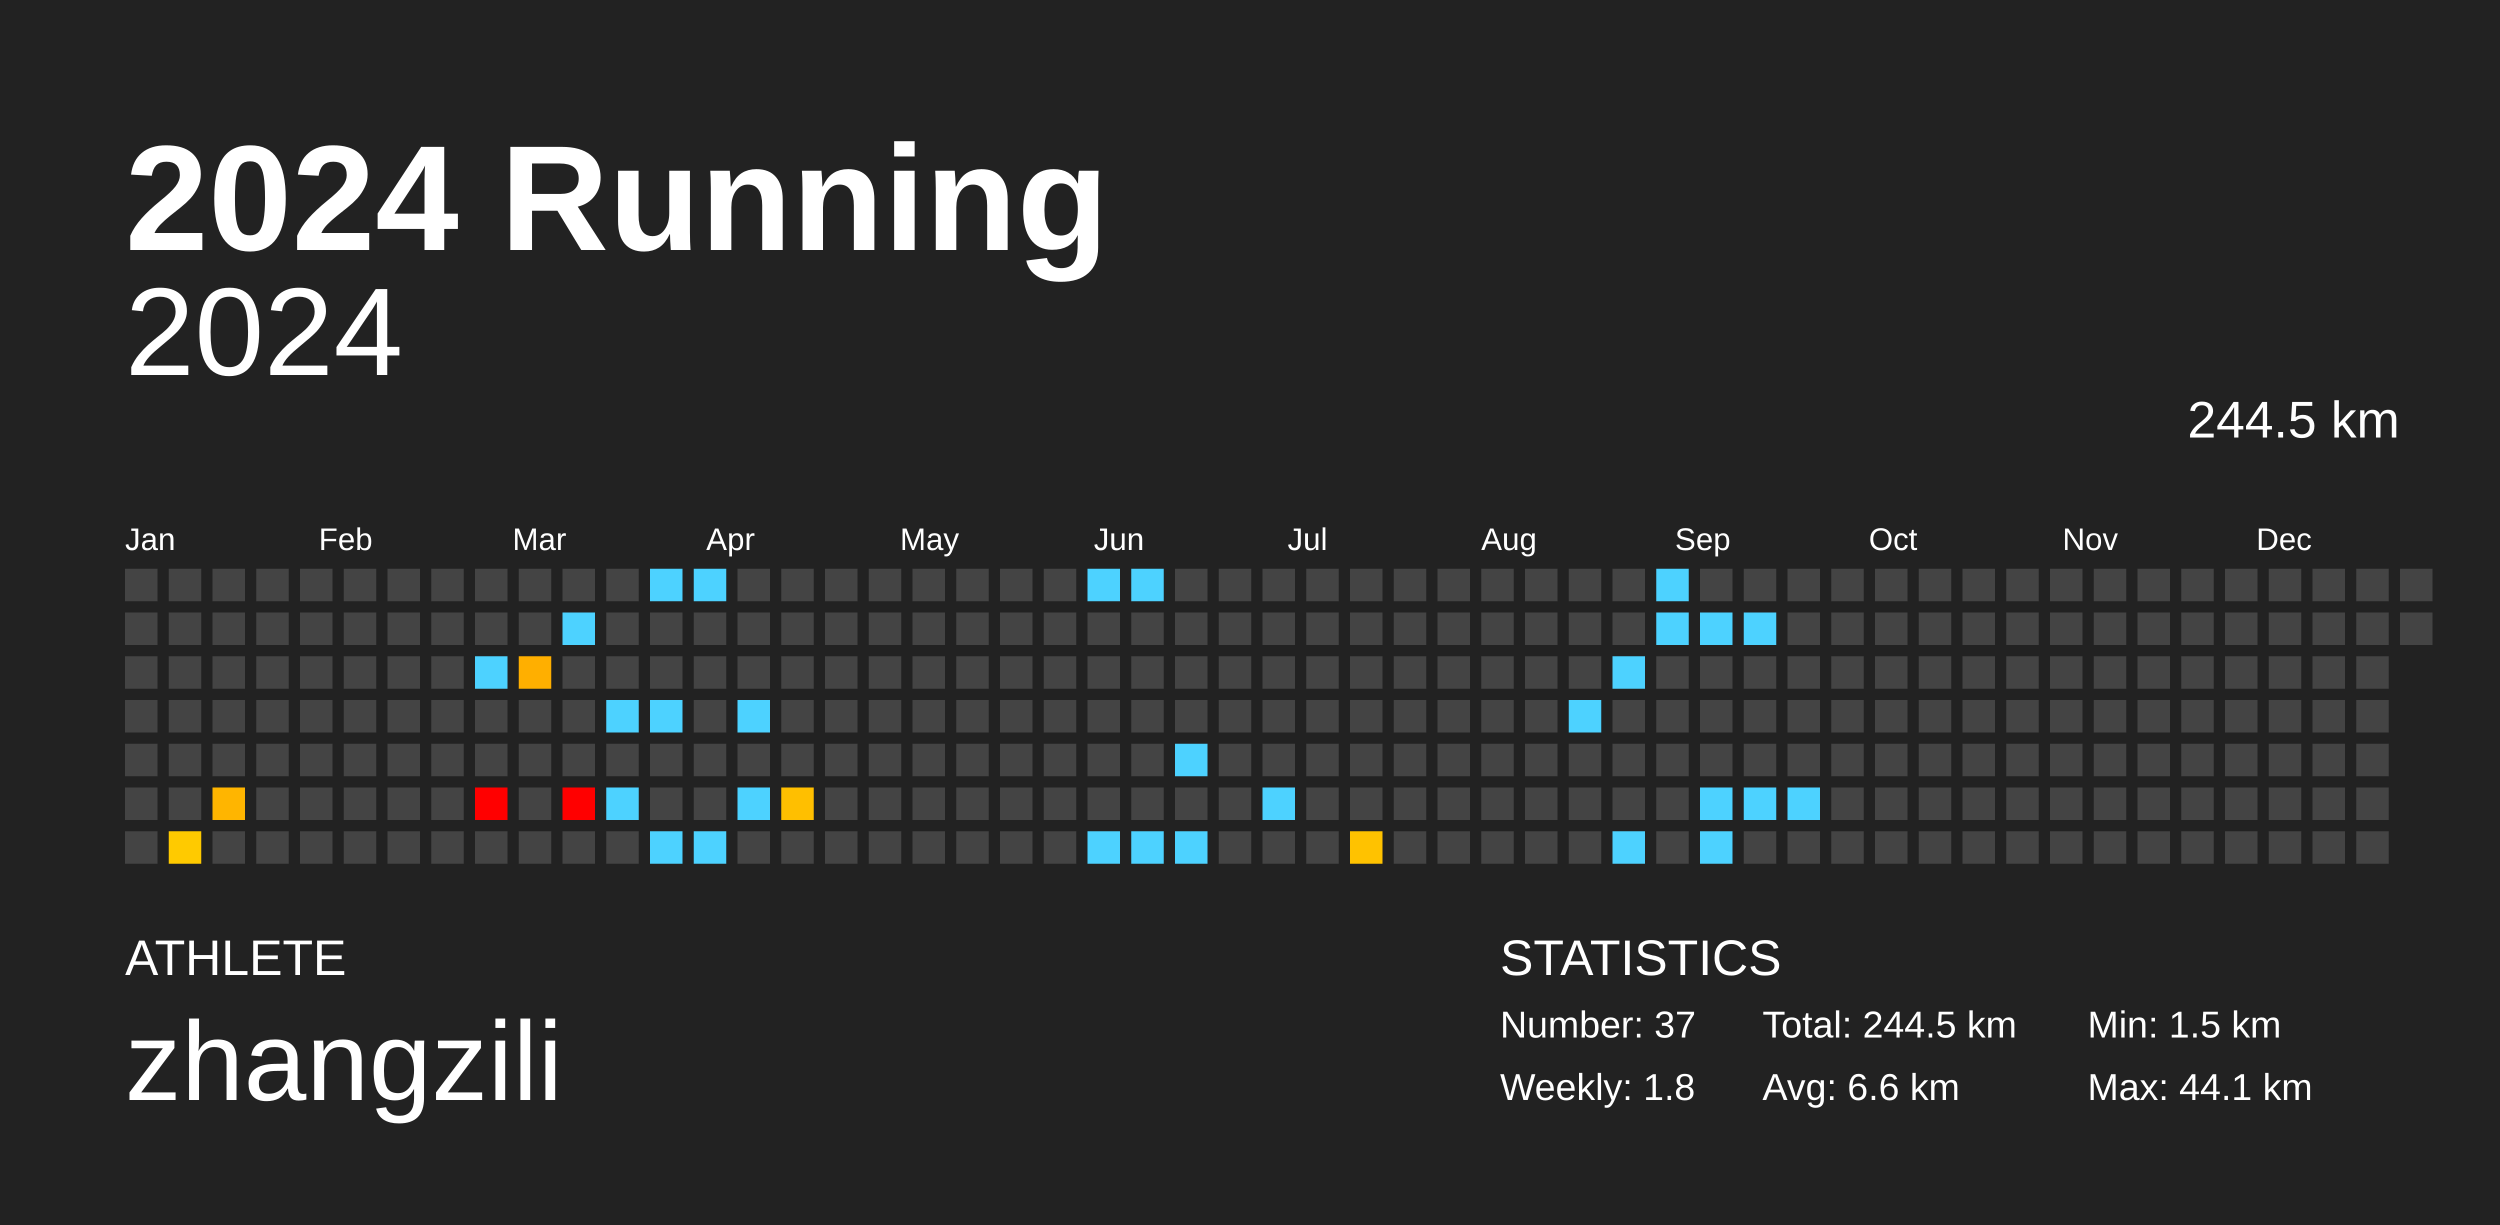
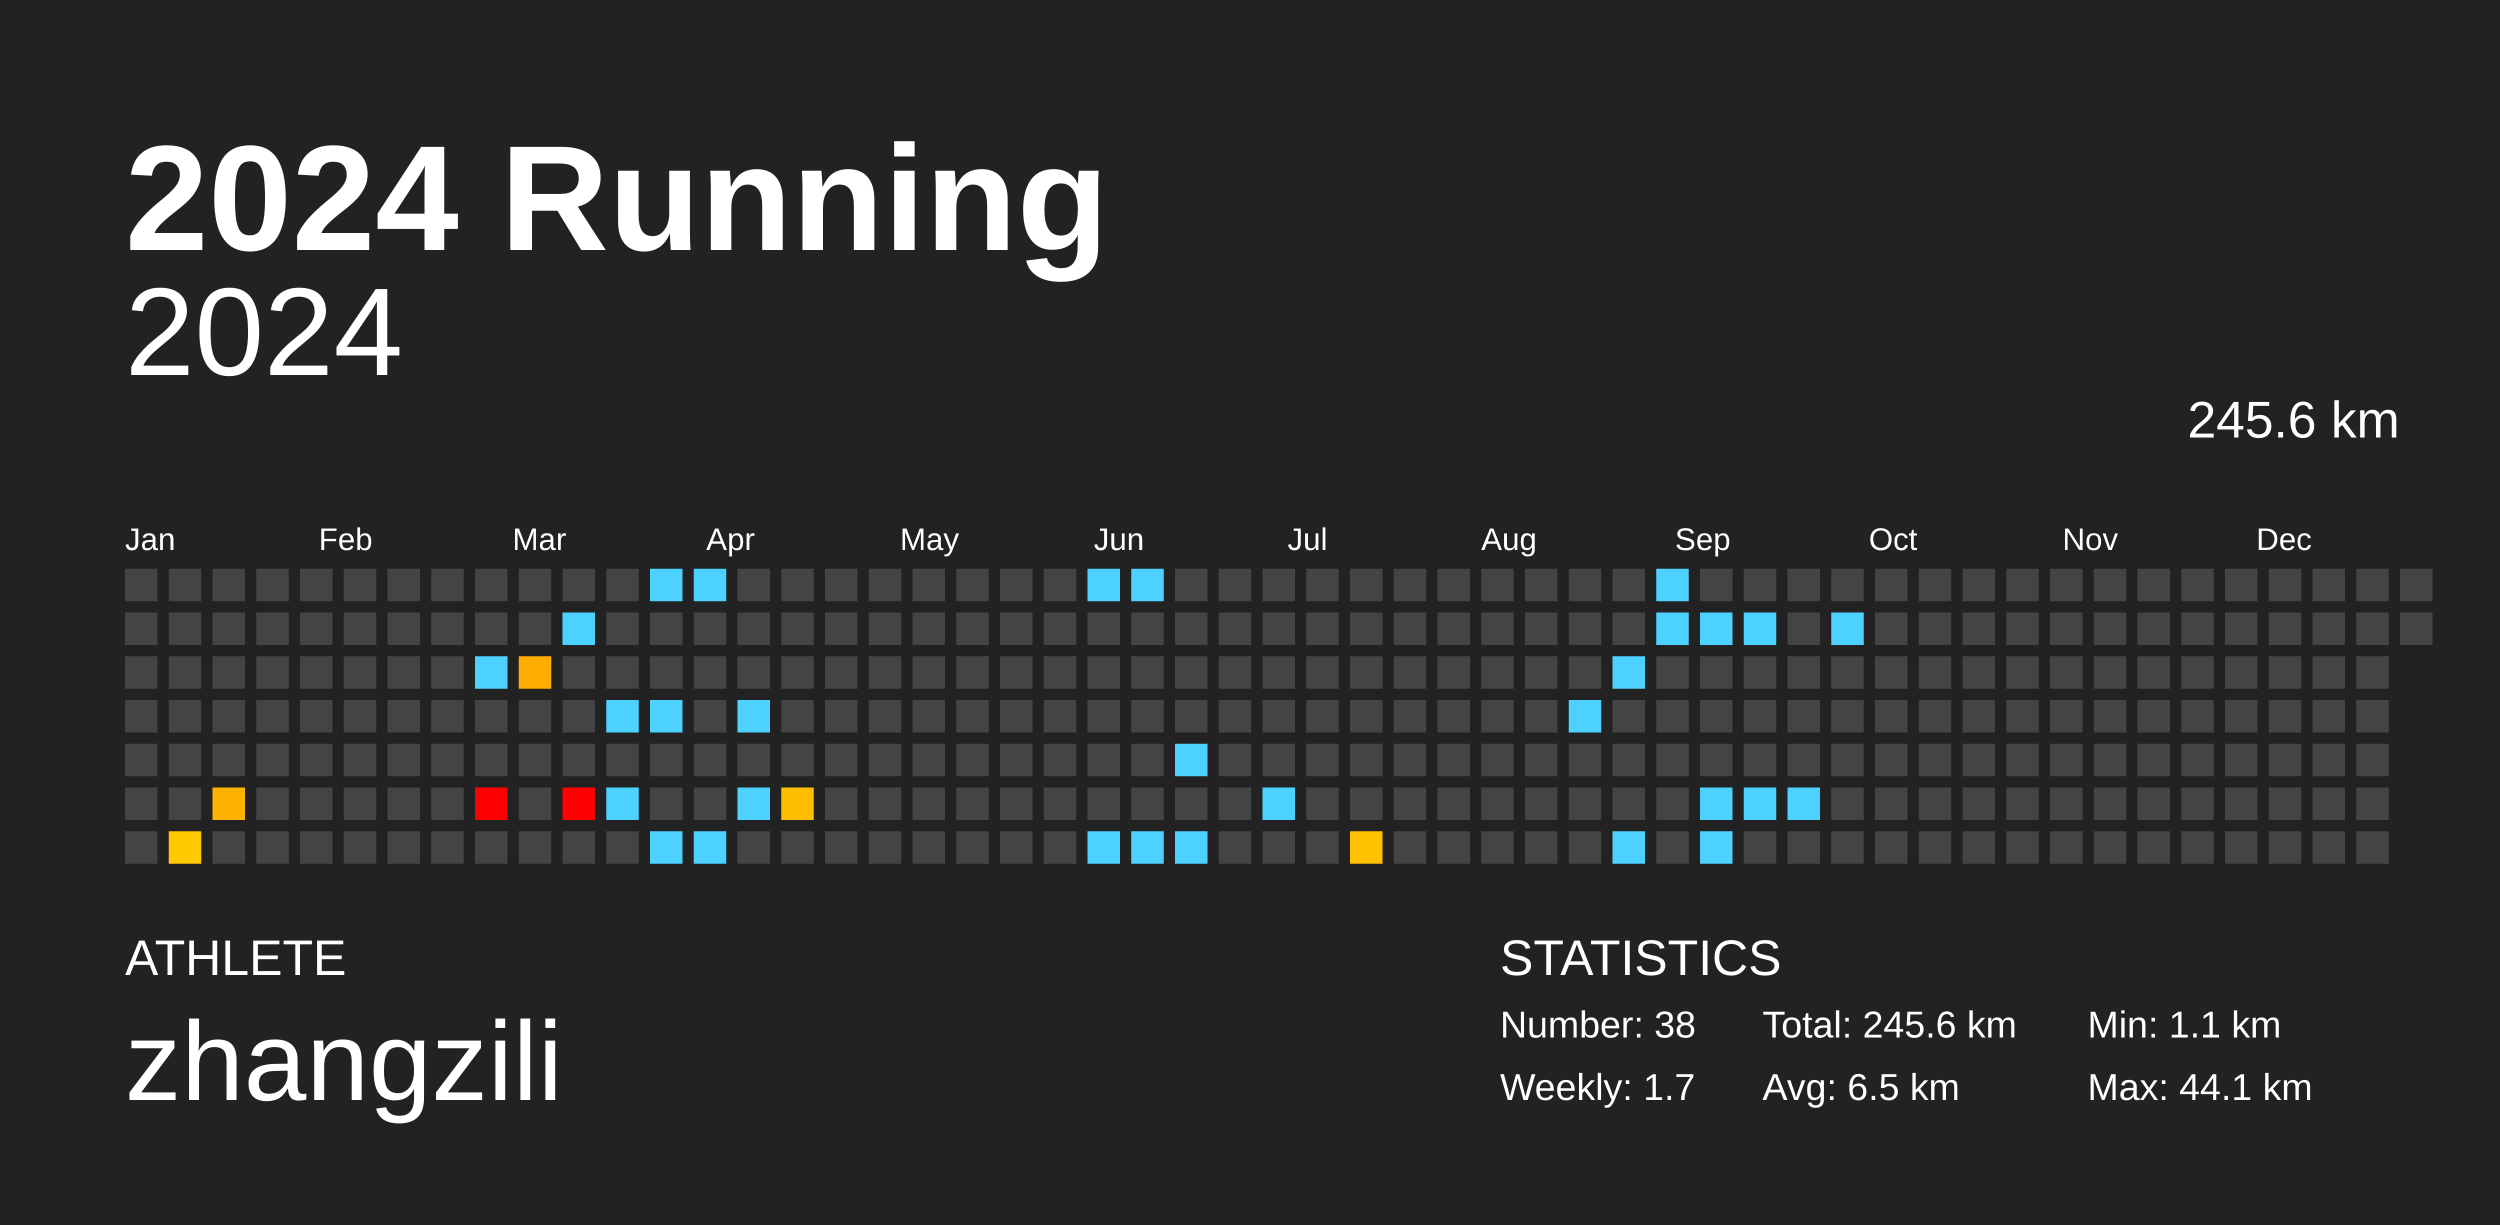
<svg xmlns="http://www.w3.org/2000/svg" baseProfile="full" height="98mm" version="1.1" viewBox="0,0,200,98" width="200mm">
  <defs />
  <rect fill="#222222" height="98" width="200" x="0" y="0" />
  <text fill="#FFFFFF" style="font-size:12px; font-family:Arial; font-weight:bold;" x="10" y="20">2024 Running</text>
  <text fill="#FFFFFF" style="font-size:4px; font-family:Arial" x="10" y="78">ATHLETE</text>
  <text fill="#FFFFFF" style="font-size:9px; font-family:Arial" x="10" y="88">zhangzili</text>
  <text fill="#FFFFFF" style="font-size:4px; font-family:Arial" x="120" y="78">STATISTICS</text>
-   <text fill="#FFFFFF" style="font-size:3px; font-family:Arial" x="120" y="83">Number: 37</text>
-   <text fill="#FFFFFF" style="font-size:3px; font-family:Arial" x="120" y="88">Weekly: 1.8</text>
-   <text fill="#FFFFFF" style="font-size:3px; font-family:Arial" x="141" y="83">Total: 244.5 km</text>
-   <text fill="#FFFFFF" style="font-size:3px; font-family:Arial" x="141" y="88">Avg: 6.6 km</text>
-   <text fill="#FFFFFF" style="font-size:3px; font-family:Arial" x="167" y="83">Min: 1.5 km</text>
+   <text fill="#FFFFFF" style="font-size:3px; font-family:Arial" x="120" y="83">Number: 38</text>
+   <text fill="#FFFFFF" style="font-size:3px; font-family:Arial" x="120" y="88">Weekly: 1.7</text>
+   <text fill="#FFFFFF" style="font-size:3px; font-family:Arial" x="141" y="83">Total: 245.6 km</text>
+   <text fill="#FFFFFF" style="font-size:3px; font-family:Arial" x="141" y="88">Avg: 6.5 km</text>
+   <text fill="#FFFFFF" style="font-size:3px; font-family:Arial" x="167" y="83">Min: 1.1 km</text>
  <text fill="#FFFFFF" style="font-size:3px; font-family:Arial" x="167" y="88">Max: 44.1 km</text>
  <text alignment-baseline="hanging" fill="#FFFFFF" style="font-size:10.0px; font-family:Arial;" x="10" y="30">2024</text>
-   <text alignment-baseline="hanging" fill="#FFFFFF" style="font-size:4.125px; font-family:Arial;" x="175" y="35">244.5 km</text>
+   <text alignment-baseline="hanging" fill="#FFFFFF" style="font-size:4.125px; font-family:Arial;" x="175" y="35">245.6 km</text>
  <text fill="#FFFFFF" style="font-size:2.5px; font-family:Arial" x="10.0" y="44">Jan</text>
  <text fill="#FFFFFF" style="font-size:2.5px; font-family:Arial" x="25.5" y="44">Feb</text>
  <text fill="#FFFFFF" style="font-size:2.5px; font-family:Arial" x="41.0" y="44">Mar</text>
  <text fill="#FFFFFF" style="font-size:2.5px; font-family:Arial" x="56.5" y="44">Apr</text>
  <text fill="#FFFFFF" style="font-size:2.5px; font-family:Arial" x="72.0" y="44">May</text>
  <text fill="#FFFFFF" style="font-size:2.5px; font-family:Arial" x="87.5" y="44">Jun</text>
  <text fill="#FFFFFF" style="font-size:2.5px; font-family:Arial" x="103.0" y="44">Jul</text>
  <text fill="#FFFFFF" style="font-size:2.5px; font-family:Arial" x="118.5" y="44">Aug</text>
  <text fill="#FFFFFF" style="font-size:2.5px; font-family:Arial" x="134.0" y="44">Sep</text>
  <text fill="#FFFFFF" style="font-size:2.5px; font-family:Arial" x="149.5" y="44">Oct</text>
  <text fill="#FFFFFF" style="font-size:2.5px; font-family:Arial" x="165.0" y="44">Nov</text>
  <text fill="#FFFFFF" style="font-size:2.5px; font-family:Arial" x="180.5" y="44">Dec</text>
  <rect fill="#444444" height="2.6" width="2.6" x="10.0" y="45.5" />
  <rect fill="#444444" height="2.6" width="2.6" x="10.0" y="49.0" />
  <rect fill="#444444" height="2.6" width="2.6" x="10.0" y="52.5" />
  <rect fill="#444444" height="2.6" width="2.6" x="10.0" y="56.0" />
  <rect fill="#444444" height="2.6" width="2.6" x="10.0" y="59.5" />
  <rect fill="#444444" height="2.6" width="2.6" x="10.0" y="63.0" />
  <rect fill="#444444" height="2.6" width="2.6" x="10.0" y="66.5" />
  <rect fill="#444444" height="2.6" width="2.6" x="13.5" y="45.5" />
  <rect fill="#444444" height="2.6" width="2.6" x="13.5" y="49.0" />
  <rect fill="#444444" height="2.6" width="2.6" x="13.5" y="52.5" />
  <rect fill="#444444" height="2.6" width="2.6" x="13.5" y="56.0" />
  <rect fill="#444444" height="2.6" width="2.6" x="13.5" y="59.5" />
  <rect fill="#444444" height="2.6" width="2.6" x="13.5" y="63.0" />
-   <rect fill="#ffca00" height="2.6" width="2.6" x="13.5" y="66.5" />
+   <rect fill="#ffc800" height="2.6" width="2.6" x="13.5" y="66.5" />
  <rect fill="#444444" height="2.6" width="2.6" x="17.0" y="45.5" />
  <rect fill="#444444" height="2.6" width="2.6" x="17.0" y="49.0" />
  <rect fill="#444444" height="2.6" width="2.6" x="17.0" y="52.5" />
  <rect fill="#444444" height="2.6" width="2.6" x="17.0" y="56.0" />
  <rect fill="#444444" height="2.6" width="2.6" x="17.0" y="59.5" />
-   <rect fill="#ffb500" height="2.6" width="2.6" x="17.0" y="63.0" />
+   <rect fill="#ffb300" height="2.6" width="2.6" x="17.0" y="63.0" />
  <rect fill="#444444" height="2.6" width="2.6" x="17.0" y="66.5" />
  <rect fill="#444444" height="2.6" width="2.6" x="20.5" y="45.5" />
  <rect fill="#444444" height="2.6" width="2.6" x="20.5" y="49.0" />
  <rect fill="#444444" height="2.6" width="2.6" x="20.5" y="52.5" />
  <rect fill="#444444" height="2.6" width="2.6" x="20.5" y="56.0" />
  <rect fill="#444444" height="2.6" width="2.6" x="20.5" y="59.5" />
  <rect fill="#444444" height="2.6" width="2.6" x="20.5" y="63.0" />
  <rect fill="#444444" height="2.6" width="2.6" x="20.5" y="66.5" />
  <rect fill="#444444" height="2.6" width="2.6" x="24.0" y="45.5" />
  <rect fill="#444444" height="2.6" width="2.6" x="24.0" y="49.0" />
  <rect fill="#444444" height="2.6" width="2.6" x="24.0" y="52.5" />
  <rect fill="#444444" height="2.6" width="2.6" x="24.0" y="56.0" />
  <rect fill="#444444" height="2.6" width="2.6" x="24.0" y="59.5" />
  <rect fill="#444444" height="2.6" width="2.6" x="24.0" y="63.0" />
  <rect fill="#444444" height="2.6" width="2.6" x="24.0" y="66.5" />
  <rect fill="#444444" height="2.6" width="2.6" x="27.5" y="45.5" />
  <rect fill="#444444" height="2.6" width="2.6" x="27.5" y="49.0" />
  <rect fill="#444444" height="2.6" width="2.6" x="27.5" y="52.5" />
  <rect fill="#444444" height="2.6" width="2.6" x="27.5" y="56.0" />
  <rect fill="#444444" height="2.6" width="2.6" x="27.5" y="59.5" />
  <rect fill="#444444" height="2.6" width="2.6" x="27.5" y="63.0" />
  <rect fill="#444444" height="2.6" width="2.6" x="27.5" y="66.5" />
  <rect fill="#444444" height="2.6" width="2.6" x="31.0" y="45.5" />
  <rect fill="#444444" height="2.6" width="2.6" x="31.0" y="49.0" />
  <rect fill="#444444" height="2.6" width="2.6" x="31.0" y="52.5" />
  <rect fill="#444444" height="2.6" width="2.6" x="31.0" y="56.0" />
  <rect fill="#444444" height="2.6" width="2.6" x="31.0" y="59.5" />
  <rect fill="#444444" height="2.6" width="2.6" x="31.0" y="63.0" />
  <rect fill="#444444" height="2.6" width="2.6" x="31.0" y="66.5" />
  <rect fill="#444444" height="2.6" width="2.6" x="34.5" y="45.5" />
  <rect fill="#444444" height="2.6" width="2.6" x="34.5" y="49.0" />
  <rect fill="#444444" height="2.6" width="2.6" x="34.5" y="52.5" />
  <rect fill="#444444" height="2.6" width="2.6" x="34.5" y="56.0" />
  <rect fill="#444444" height="2.6" width="2.6" x="34.5" y="59.5" />
  <rect fill="#444444" height="2.6" width="2.6" x="34.5" y="63.0" />
  <rect fill="#444444" height="2.6" width="2.6" x="34.5" y="66.5" />
  <rect fill="#444444" height="2.6" width="2.6" x="38.0" y="45.5" />
  <rect fill="#444444" height="2.6" width="2.6" x="38.0" y="49.0" />
  <rect fill="#4dd2ff" height="2.6" width="2.6" x="38.0" y="52.5" />
  <rect fill="#444444" height="2.6" width="2.6" x="38.0" y="56.0" />
  <rect fill="#444444" height="2.6" width="2.6" x="38.0" y="59.5" />
  <rect fill="red" height="2.6" width="2.6" x="38.0" y="63.0" />
  <rect fill="#444444" height="2.6" width="2.6" x="38.0" y="66.5" />
  <rect fill="#444444" height="2.6" width="2.6" x="41.5" y="45.5" />
  <rect fill="#444444" height="2.6" width="2.6" x="41.5" y="49.0" />
-   <rect fill="#ffaf00" height="2.6" width="2.6" x="41.5" y="52.5" />
+   <rect fill="#ffad00" height="2.6" width="2.6" x="41.5" y="52.5" />
  <rect fill="#444444" height="2.6" width="2.6" x="41.5" y="56.0" />
  <rect fill="#444444" height="2.6" width="2.6" x="41.5" y="59.5" />
  <rect fill="#444444" height="2.6" width="2.6" x="41.5" y="63.0" />
  <rect fill="#444444" height="2.6" width="2.6" x="41.5" y="66.5" />
  <rect fill="#444444" height="2.6" width="2.6" x="45.0" y="45.5" />
  <rect fill="#4dd2ff" height="2.6" width="2.6" x="45.0" y="49.0" />
  <rect fill="#444444" height="2.6" width="2.6" x="45.0" y="52.5" />
  <rect fill="#444444" height="2.6" width="2.6" x="45.0" y="56.0" />
  <rect fill="#444444" height="2.6" width="2.6" x="45.0" y="59.5" />
  <rect fill="red" height="2.6" width="2.6" x="45.0" y="63.0" />
  <rect fill="#444444" height="2.6" width="2.6" x="45.0" y="66.5" />
  <rect fill="#444444" height="2.6" width="2.6" x="48.5" y="45.5" />
  <rect fill="#444444" height="2.6" width="2.6" x="48.5" y="49.0" />
  <rect fill="#444444" height="2.6" width="2.6" x="48.5" y="52.5" />
  <rect fill="#4dd2ff" height="2.6" width="2.6" x="48.5" y="56.0" />
  <rect fill="#444444" height="2.6" width="2.6" x="48.5" y="59.5" />
  <rect fill="#4dd2ff" height="2.6" width="2.6" x="48.5" y="63.0" />
  <rect fill="#444444" height="2.6" width="2.6" x="48.5" y="66.5" />
  <rect fill="#4dd2ff" height="2.6" width="2.6" x="52.0" y="45.5" />
  <rect fill="#444444" height="2.6" width="2.6" x="52.0" y="49.0" />
  <rect fill="#444444" height="2.6" width="2.6" x="52.0" y="52.5" />
  <rect fill="#4dd2ff" height="2.6" width="2.6" x="52.0" y="56.0" />
  <rect fill="#444444" height="2.6" width="2.6" x="52.0" y="59.5" />
  <rect fill="#444444" height="2.6" width="2.6" x="52.0" y="63.0" />
  <rect fill="#4dd2ff" height="2.6" width="2.6" x="52.0" y="66.5" />
  <rect fill="#4dd2ff" height="2.6" width="2.6" x="55.5" y="45.5" />
  <rect fill="#444444" height="2.6" width="2.6" x="55.5" y="49.0" />
  <rect fill="#444444" height="2.6" width="2.6" x="55.5" y="52.5" />
  <rect fill="#444444" height="2.6" width="2.6" x="55.5" y="56.0" />
  <rect fill="#444444" height="2.6" width="2.6" x="55.5" y="59.5" />
  <rect fill="#444444" height="2.6" width="2.6" x="55.5" y="63.0" />
  <rect fill="#4dd2ff" height="2.6" width="2.6" x="55.5" y="66.5" />
  <rect fill="#444444" height="2.6" width="2.6" x="59.0" y="45.5" />
  <rect fill="#444444" height="2.6" width="2.6" x="59.0" y="49.0" />
  <rect fill="#444444" height="2.6" width="2.6" x="59.0" y="52.5" />
  <rect fill="#4dd2ff" height="2.6" width="2.6" x="59.0" y="56.0" />
  <rect fill="#444444" height="2.6" width="2.6" x="59.0" y="59.5" />
  <rect fill="#4dd2ff" height="2.6" width="2.6" x="59.0" y="63.0" />
  <rect fill="#444444" height="2.6" width="2.6" x="59.0" y="66.5" />
  <rect fill="#444444" height="2.6" width="2.6" x="62.5" y="45.5" />
  <rect fill="#444444" height="2.6" width="2.6" x="62.5" y="49.0" />
  <rect fill="#444444" height="2.6" width="2.6" x="62.5" y="52.5" />
  <rect fill="#444444" height="2.6" width="2.6" x="62.5" y="56.0" />
  <rect fill="#444444" height="2.6" width="2.6" x="62.5" y="59.5" />
-   <rect fill="#ffbf00" height="2.6" width="2.6" x="62.5" y="63.0" />
+   <rect fill="#ffbd00" height="2.6" width="2.6" x="62.5" y="63.0" />
  <rect fill="#444444" height="2.6" width="2.6" x="62.5" y="66.5" />
  <rect fill="#444444" height="2.6" width="2.6" x="66.0" y="45.5" />
  <rect fill="#444444" height="2.6" width="2.6" x="66.0" y="49.0" />
  <rect fill="#444444" height="2.6" width="2.6" x="66.0" y="52.5" />
  <rect fill="#444444" height="2.6" width="2.6" x="66.0" y="56.0" />
  <rect fill="#444444" height="2.6" width="2.6" x="66.0" y="59.5" />
  <rect fill="#444444" height="2.6" width="2.6" x="66.0" y="63.0" />
  <rect fill="#444444" height="2.6" width="2.6" x="66.0" y="66.5" />
  <rect fill="#444444" height="2.6" width="2.6" x="69.5" y="45.5" />
  <rect fill="#444444" height="2.6" width="2.6" x="69.5" y="49.0" />
  <rect fill="#444444" height="2.6" width="2.6" x="69.5" y="52.5" />
  <rect fill="#444444" height="2.6" width="2.6" x="69.5" y="56.0" />
  <rect fill="#444444" height="2.6" width="2.6" x="69.5" y="59.5" />
  <rect fill="#444444" height="2.6" width="2.6" x="69.5" y="63.0" />
  <rect fill="#444444" height="2.6" width="2.6" x="69.5" y="66.5" />
  <rect fill="#444444" height="2.6" width="2.6" x="73.0" y="45.5" />
  <rect fill="#444444" height="2.6" width="2.6" x="73.0" y="49.0" />
  <rect fill="#444444" height="2.6" width="2.6" x="73.0" y="52.5" />
  <rect fill="#444444" height="2.6" width="2.6" x="73.0" y="56.0" />
  <rect fill="#444444" height="2.6" width="2.6" x="73.0" y="59.5" />
  <rect fill="#444444" height="2.6" width="2.6" x="73.0" y="63.0" />
  <rect fill="#444444" height="2.6" width="2.6" x="73.0" y="66.5" />
  <rect fill="#444444" height="2.6" width="2.6" x="76.5" y="45.5" />
  <rect fill="#444444" height="2.6" width="2.6" x="76.5" y="49.0" />
  <rect fill="#444444" height="2.6" width="2.6" x="76.5" y="52.5" />
  <rect fill="#444444" height="2.6" width="2.6" x="76.5" y="56.0" />
  <rect fill="#444444" height="2.6" width="2.6" x="76.5" y="59.5" />
  <rect fill="#444444" height="2.6" width="2.6" x="76.5" y="63.0" />
  <rect fill="#444444" height="2.6" width="2.6" x="76.5" y="66.5" />
  <rect fill="#444444" height="2.6" width="2.6" x="80.0" y="45.5" />
  <rect fill="#444444" height="2.6" width="2.6" x="80.0" y="49.0" />
  <rect fill="#444444" height="2.6" width="2.6" x="80.0" y="52.5" />
  <rect fill="#444444" height="2.6" width="2.6" x="80.0" y="56.0" />
  <rect fill="#444444" height="2.6" width="2.6" x="80.0" y="59.5" />
  <rect fill="#444444" height="2.6" width="2.6" x="80.0" y="63.0" />
  <rect fill="#444444" height="2.6" width="2.6" x="80.0" y="66.5" />
  <rect fill="#444444" height="2.6" width="2.6" x="83.5" y="45.5" />
  <rect fill="#444444" height="2.6" width="2.6" x="83.5" y="49.0" />
  <rect fill="#444444" height="2.6" width="2.6" x="83.5" y="52.5" />
  <rect fill="#444444" height="2.6" width="2.6" x="83.5" y="56.0" />
  <rect fill="#444444" height="2.6" width="2.6" x="83.5" y="59.5" />
  <rect fill="#444444" height="2.6" width="2.6" x="83.5" y="63.0" />
  <rect fill="#444444" height="2.6" width="2.6" x="83.5" y="66.5" />
  <rect fill="#4dd2ff" height="2.6" width="2.6" x="87.0" y="45.5" />
  <rect fill="#444444" height="2.6" width="2.6" x="87.0" y="49.0" />
  <rect fill="#444444" height="2.6" width="2.6" x="87.0" y="52.5" />
  <rect fill="#444444" height="2.6" width="2.6" x="87.0" y="56.0" />
  <rect fill="#444444" height="2.6" width="2.6" x="87.0" y="59.5" />
  <rect fill="#444444" height="2.6" width="2.6" x="87.0" y="63.0" />
  <rect fill="#4dd2ff" height="2.6" width="2.6" x="87.0" y="66.5" />
  <rect fill="#4dd2ff" height="2.6" width="2.6" x="90.5" y="45.5" />
  <rect fill="#444444" height="2.6" width="2.6" x="90.5" y="49.0" />
  <rect fill="#444444" height="2.6" width="2.6" x="90.5" y="52.5" />
  <rect fill="#444444" height="2.6" width="2.6" x="90.5" y="56.0" />
  <rect fill="#444444" height="2.6" width="2.6" x="90.5" y="59.5" />
  <rect fill="#444444" height="2.6" width="2.6" x="90.5" y="63.0" />
  <rect fill="#4dd2ff" height="2.6" width="2.6" x="90.5" y="66.5" />
  <rect fill="#444444" height="2.6" width="2.6" x="94.0" y="45.5" />
  <rect fill="#444444" height="2.6" width="2.6" x="94.0" y="49.0" />
  <rect fill="#444444" height="2.6" width="2.6" x="94.0" y="52.5" />
  <rect fill="#444444" height="2.6" width="2.6" x="94.0" y="56.0" />
  <rect fill="#4dd2ff" height="2.6" width="2.6" x="94.0" y="59.5" />
  <rect fill="#444444" height="2.6" width="2.6" x="94.0" y="63.0" />
  <rect fill="#4dd2ff" height="2.6" width="2.6" x="94.0" y="66.5" />
  <rect fill="#444444" height="2.6" width="2.6" x="97.5" y="45.5" />
  <rect fill="#444444" height="2.6" width="2.6" x="97.5" y="49.0" />
  <rect fill="#444444" height="2.6" width="2.6" x="97.5" y="52.5" />
  <rect fill="#444444" height="2.6" width="2.6" x="97.5" y="56.0" />
  <rect fill="#444444" height="2.6" width="2.6" x="97.5" y="59.5" />
  <rect fill="#444444" height="2.6" width="2.6" x="97.5" y="63.0" />
  <rect fill="#444444" height="2.6" width="2.6" x="97.5" y="66.5" />
  <rect fill="#444444" height="2.6" width="2.6" x="101.0" y="45.5" />
  <rect fill="#444444" height="2.6" width="2.6" x="101.0" y="49.0" />
  <rect fill="#444444" height="2.6" width="2.6" x="101.0" y="52.5" />
  <rect fill="#444444" height="2.6" width="2.6" x="101.0" y="56.0" />
  <rect fill="#444444" height="2.6" width="2.6" x="101.0" y="59.5" />
  <rect fill="#4dd2ff" height="2.6" width="2.6" x="101.0" y="63.0" />
  <rect fill="#444444" height="2.6" width="2.6" x="101.0" y="66.5" />
  <rect fill="#444444" height="2.6" width="2.6" x="104.5" y="45.5" />
  <rect fill="#444444" height="2.6" width="2.6" x="104.5" y="49.0" />
  <rect fill="#444444" height="2.6" width="2.6" x="104.5" y="52.5" />
  <rect fill="#444444" height="2.6" width="2.6" x="104.5" y="56.0" />
  <rect fill="#444444" height="2.6" width="2.6" x="104.5" y="59.5" />
  <rect fill="#444444" height="2.6" width="2.6" x="104.5" y="63.0" />
  <rect fill="#444444" height="2.6" width="2.6" x="104.5" y="66.5" />
  <rect fill="#444444" height="2.6" width="2.6" x="108.0" y="45.5" />
  <rect fill="#444444" height="2.6" width="2.6" x="108.0" y="49.0" />
  <rect fill="#444444" height="2.6" width="2.6" x="108.0" y="52.5" />
  <rect fill="#444444" height="2.6" width="2.6" x="108.0" y="56.0" />
  <rect fill="#444444" height="2.6" width="2.6" x="108.0" y="59.5" />
  <rect fill="#444444" height="2.6" width="2.6" x="108.0" y="63.0" />
-   <rect fill="#ffc200" height="2.6" width="2.6" x="108.0" y="66.5" />
+   <rect fill="#ffc000" height="2.6" width="2.6" x="108.0" y="66.5" />
  <rect fill="#444444" height="2.6" width="2.6" x="111.5" y="45.5" />
  <rect fill="#444444" height="2.6" width="2.6" x="111.5" y="49.0" />
  <rect fill="#444444" height="2.6" width="2.6" x="111.5" y="52.5" />
  <rect fill="#444444" height="2.6" width="2.6" x="111.5" y="56.0" />
  <rect fill="#444444" height="2.6" width="2.6" x="111.5" y="59.5" />
  <rect fill="#444444" height="2.6" width="2.6" x="111.5" y="63.0" />
  <rect fill="#444444" height="2.6" width="2.6" x="111.5" y="66.5" />
  <rect fill="#444444" height="2.6" width="2.6" x="115.0" y="45.5" />
  <rect fill="#444444" height="2.6" width="2.6" x="115.0" y="49.0" />
  <rect fill="#444444" height="2.6" width="2.6" x="115.0" y="52.5" />
  <rect fill="#444444" height="2.6" width="2.6" x="115.0" y="56.0" />
  <rect fill="#444444" height="2.6" width="2.6" x="115.0" y="59.5" />
  <rect fill="#444444" height="2.6" width="2.6" x="115.0" y="63.0" />
  <rect fill="#444444" height="2.6" width="2.6" x="115.0" y="66.5" />
  <rect fill="#444444" height="2.6" width="2.6" x="118.5" y="45.5" />
  <rect fill="#444444" height="2.6" width="2.6" x="118.5" y="49.0" />
  <rect fill="#444444" height="2.6" width="2.6" x="118.5" y="52.5" />
  <rect fill="#444444" height="2.6" width="2.6" x="118.5" y="56.0" />
  <rect fill="#444444" height="2.6" width="2.6" x="118.5" y="59.5" />
  <rect fill="#444444" height="2.6" width="2.6" x="118.5" y="63.0" />
  <rect fill="#444444" height="2.6" width="2.6" x="118.5" y="66.5" />
  <rect fill="#444444" height="2.6" width="2.6" x="122.0" y="45.5" />
  <rect fill="#444444" height="2.6" width="2.6" x="122.0" y="49.0" />
  <rect fill="#444444" height="2.6" width="2.6" x="122.0" y="52.5" />
  <rect fill="#444444" height="2.6" width="2.6" x="122.0" y="56.0" />
  <rect fill="#444444" height="2.6" width="2.6" x="122.0" y="59.5" />
  <rect fill="#444444" height="2.6" width="2.6" x="122.0" y="63.0" />
  <rect fill="#444444" height="2.6" width="2.6" x="122.0" y="66.5" />
  <rect fill="#444444" height="2.6" width="2.6" x="125.5" y="45.5" />
  <rect fill="#444444" height="2.6" width="2.6" x="125.5" y="49.0" />
  <rect fill="#444444" height="2.6" width="2.6" x="125.5" y="52.5" />
  <rect fill="#4dd2ff" height="2.6" width="2.6" x="125.5" y="56.0" />
  <rect fill="#444444" height="2.6" width="2.6" x="125.5" y="59.5" />
  <rect fill="#444444" height="2.6" width="2.6" x="125.5" y="63.0" />
  <rect fill="#444444" height="2.6" width="2.6" x="125.5" y="66.5" />
  <rect fill="#444444" height="2.6" width="2.6" x="129.0" y="45.5" />
  <rect fill="#444444" height="2.6" width="2.6" x="129.0" y="49.0" />
  <rect fill="#4dd2ff" height="2.6" width="2.6" x="129.0" y="52.5" />
  <rect fill="#444444" height="2.6" width="2.6" x="129.0" y="56.0" />
  <rect fill="#444444" height="2.6" width="2.6" x="129.0" y="59.5" />
  <rect fill="#444444" height="2.6" width="2.6" x="129.0" y="63.0" />
  <rect fill="#4dd2ff" height="2.6" width="2.6" x="129.0" y="66.5" />
  <rect fill="#4dd2ff" height="2.6" width="2.6" x="132.5" y="45.5" />
  <rect fill="#4dd2ff" height="2.6" width="2.6" x="132.5" y="49.0" />
  <rect fill="#444444" height="2.6" width="2.6" x="132.5" y="52.5" />
  <rect fill="#444444" height="2.6" width="2.6" x="132.5" y="56.0" />
  <rect fill="#444444" height="2.6" width="2.6" x="132.5" y="59.5" />
  <rect fill="#444444" height="2.6" width="2.6" x="132.5" y="63.0" />
  <rect fill="#444444" height="2.6" width="2.6" x="132.5" y="66.5" />
  <rect fill="#444444" height="2.6" width="2.6" x="136.0" y="45.5" />
  <rect fill="#4dd2ff" height="2.6" width="2.6" x="136.0" y="49.0" />
  <rect fill="#444444" height="2.6" width="2.6" x="136.0" y="52.5" />
  <rect fill="#444444" height="2.6" width="2.6" x="136.0" y="56.0" />
  <rect fill="#444444" height="2.6" width="2.6" x="136.0" y="59.5" />
  <rect fill="#4dd2ff" height="2.6" width="2.6" x="136.0" y="63.0" />
  <rect fill="#4dd2ff" height="2.6" width="2.6" x="136.0" y="66.5" />
  <rect fill="#444444" height="2.6" width="2.6" x="139.5" y="45.5" />
  <rect fill="#4dd2ff" height="2.6" width="2.6" x="139.5" y="49.0" />
  <rect fill="#444444" height="2.6" width="2.6" x="139.5" y="52.5" />
  <rect fill="#444444" height="2.6" width="2.6" x="139.5" y="56.0" />
  <rect fill="#444444" height="2.6" width="2.6" x="139.5" y="59.5" />
  <rect fill="#4dd2ff" height="2.6" width="2.6" x="139.5" y="63.0" />
  <rect fill="#444444" height="2.6" width="2.6" x="139.5" y="66.5" />
  <rect fill="#444444" height="2.6" width="2.6" x="143.0" y="45.5" />
  <rect fill="#444444" height="2.6" width="2.6" x="143.0" y="49.0" />
  <rect fill="#444444" height="2.6" width="2.6" x="143.0" y="52.5" />
  <rect fill="#444444" height="2.6" width="2.6" x="143.0" y="56.0" />
  <rect fill="#444444" height="2.6" width="2.6" x="143.0" y="59.5" />
  <rect fill="#4dd2ff" height="2.6" width="2.6" x="143.0" y="63.0" />
  <rect fill="#444444" height="2.6" width="2.6" x="143.0" y="66.5" />
  <rect fill="#444444" height="2.6" width="2.6" x="146.5" y="45.5" />
-   <rect fill="#444444" height="2.6" width="2.6" x="146.5" y="49.0" />
+   <rect fill="#4dd2ff" height="2.6" width="2.6" x="146.5" y="49.0" />
  <rect fill="#444444" height="2.6" width="2.6" x="146.5" y="52.5" />
  <rect fill="#444444" height="2.6" width="2.6" x="146.5" y="56.0" />
  <rect fill="#444444" height="2.6" width="2.6" x="146.5" y="59.5" />
  <rect fill="#444444" height="2.6" width="2.6" x="146.5" y="63.0" />
  <rect fill="#444444" height="2.6" width="2.6" x="146.5" y="66.5" />
  <rect fill="#444444" height="2.6" width="2.6" x="150.0" y="45.5" />
  <rect fill="#444444" height="2.6" width="2.6" x="150.0" y="49.0" />
  <rect fill="#444444" height="2.6" width="2.6" x="150.0" y="52.5" />
  <rect fill="#444444" height="2.6" width="2.6" x="150.0" y="56.0" />
  <rect fill="#444444" height="2.6" width="2.6" x="150.0" y="59.5" />
  <rect fill="#444444" height="2.6" width="2.6" x="150.0" y="63.0" />
  <rect fill="#444444" height="2.6" width="2.6" x="150.0" y="66.5" />
  <rect fill="#444444" height="2.6" width="2.6" x="153.5" y="45.5" />
  <rect fill="#444444" height="2.6" width="2.6" x="153.5" y="49.0" />
  <rect fill="#444444" height="2.6" width="2.6" x="153.5" y="52.5" />
  <rect fill="#444444" height="2.6" width="2.6" x="153.5" y="56.0" />
  <rect fill="#444444" height="2.6" width="2.6" x="153.5" y="59.5" />
  <rect fill="#444444" height="2.6" width="2.6" x="153.5" y="63.0" />
  <rect fill="#444444" height="2.6" width="2.6" x="153.5" y="66.5" />
  <rect fill="#444444" height="2.6" width="2.6" x="157.0" y="45.5" />
  <rect fill="#444444" height="2.6" width="2.6" x="157.0" y="49.0" />
  <rect fill="#444444" height="2.6" width="2.6" x="157.0" y="52.5" />
  <rect fill="#444444" height="2.6" width="2.6" x="157.0" y="56.0" />
  <rect fill="#444444" height="2.6" width="2.6" x="157.0" y="59.5" />
  <rect fill="#444444" height="2.6" width="2.6" x="157.0" y="63.0" />
  <rect fill="#444444" height="2.6" width="2.6" x="157.0" y="66.5" />
  <rect fill="#444444" height="2.6" width="2.6" x="160.5" y="45.5" />
  <rect fill="#444444" height="2.6" width="2.6" x="160.5" y="49.0" />
  <rect fill="#444444" height="2.6" width="2.6" x="160.5" y="52.5" />
  <rect fill="#444444" height="2.6" width="2.6" x="160.5" y="56.0" />
  <rect fill="#444444" height="2.6" width="2.6" x="160.5" y="59.5" />
  <rect fill="#444444" height="2.6" width="2.6" x="160.5" y="63.0" />
  <rect fill="#444444" height="2.6" width="2.6" x="160.5" y="66.5" />
  <rect fill="#444444" height="2.6" width="2.6" x="164.0" y="45.5" />
  <rect fill="#444444" height="2.6" width="2.6" x="164.0" y="49.0" />
  <rect fill="#444444" height="2.6" width="2.6" x="164.0" y="52.5" />
  <rect fill="#444444" height="2.6" width="2.6" x="164.0" y="56.0" />
  <rect fill="#444444" height="2.6" width="2.6" x="164.0" y="59.5" />
  <rect fill="#444444" height="2.6" width="2.6" x="164.0" y="63.0" />
  <rect fill="#444444" height="2.6" width="2.6" x="164.0" y="66.5" />
  <rect fill="#444444" height="2.6" width="2.6" x="167.5" y="45.5" />
  <rect fill="#444444" height="2.6" width="2.6" x="167.5" y="49.0" />
  <rect fill="#444444" height="2.6" width="2.6" x="167.5" y="52.5" />
  <rect fill="#444444" height="2.6" width="2.6" x="167.5" y="56.0" />
  <rect fill="#444444" height="2.6" width="2.6" x="167.5" y="59.5" />
  <rect fill="#444444" height="2.6" width="2.6" x="167.5" y="63.0" />
  <rect fill="#444444" height="2.6" width="2.6" x="167.5" y="66.5" />
  <rect fill="#444444" height="2.6" width="2.6" x="171.0" y="45.5" />
  <rect fill="#444444" height="2.6" width="2.6" x="171.0" y="49.0" />
  <rect fill="#444444" height="2.6" width="2.6" x="171.0" y="52.5" />
  <rect fill="#444444" height="2.6" width="2.6" x="171.0" y="56.0" />
  <rect fill="#444444" height="2.6" width="2.6" x="171.0" y="59.5" />
  <rect fill="#444444" height="2.6" width="2.6" x="171.0" y="63.0" />
  <rect fill="#444444" height="2.6" width="2.6" x="171.0" y="66.5" />
  <rect fill="#444444" height="2.6" width="2.6" x="174.5" y="45.5" />
  <rect fill="#444444" height="2.6" width="2.6" x="174.5" y="49.0" />
  <rect fill="#444444" height="2.6" width="2.6" x="174.5" y="52.5" />
  <rect fill="#444444" height="2.6" width="2.6" x="174.5" y="56.0" />
  <rect fill="#444444" height="2.6" width="2.6" x="174.5" y="59.5" />
  <rect fill="#444444" height="2.6" width="2.6" x="174.5" y="63.0" />
  <rect fill="#444444" height="2.6" width="2.6" x="174.5" y="66.5" />
  <rect fill="#444444" height="2.6" width="2.6" x="178.0" y="45.5" />
  <rect fill="#444444" height="2.6" width="2.6" x="178.0" y="49.0" />
  <rect fill="#444444" height="2.6" width="2.6" x="178.0" y="52.5" />
  <rect fill="#444444" height="2.6" width="2.6" x="178.0" y="56.0" />
  <rect fill="#444444" height="2.6" width="2.6" x="178.0" y="59.5" />
  <rect fill="#444444" height="2.6" width="2.6" x="178.0" y="63.0" />
  <rect fill="#444444" height="2.6" width="2.6" x="178.0" y="66.5" />
  <rect fill="#444444" height="2.6" width="2.6" x="181.5" y="45.5" />
  <rect fill="#444444" height="2.6" width="2.6" x="181.5" y="49.0" />
  <rect fill="#444444" height="2.6" width="2.6" x="181.5" y="52.5" />
  <rect fill="#444444" height="2.6" width="2.6" x="181.5" y="56.0" />
  <rect fill="#444444" height="2.6" width="2.6" x="181.5" y="59.5" />
  <rect fill="#444444" height="2.6" width="2.6" x="181.5" y="63.0" />
  <rect fill="#444444" height="2.6" width="2.6" x="181.5" y="66.5" />
  <rect fill="#444444" height="2.6" width="2.6" x="185.0" y="45.5" />
  <rect fill="#444444" height="2.6" width="2.6" x="185.0" y="49.0" />
  <rect fill="#444444" height="2.6" width="2.6" x="185.0" y="52.5" />
  <rect fill="#444444" height="2.6" width="2.6" x="185.0" y="56.0" />
  <rect fill="#444444" height="2.6" width="2.6" x="185.0" y="59.5" />
  <rect fill="#444444" height="2.6" width="2.6" x="185.0" y="63.0" />
  <rect fill="#444444" height="2.6" width="2.6" x="185.0" y="66.5" />
  <rect fill="#444444" height="2.6" width="2.6" x="188.5" y="45.5" />
  <rect fill="#444444" height="2.6" width="2.6" x="188.5" y="49.0" />
  <rect fill="#444444" height="2.6" width="2.6" x="188.5" y="52.5" />
  <rect fill="#444444" height="2.6" width="2.6" x="188.5" y="56.0" />
  <rect fill="#444444" height="2.6" width="2.6" x="188.5" y="59.5" />
  <rect fill="#444444" height="2.6" width="2.6" x="188.5" y="63.0" />
  <rect fill="#444444" height="2.6" width="2.6" x="188.5" y="66.5" />
  <rect fill="#444444" height="2.6" width="2.6" x="192.0" y="45.5" />
  <rect fill="#444444" height="2.6" width="2.6" x="192.0" y="49.0" />
</svg>
